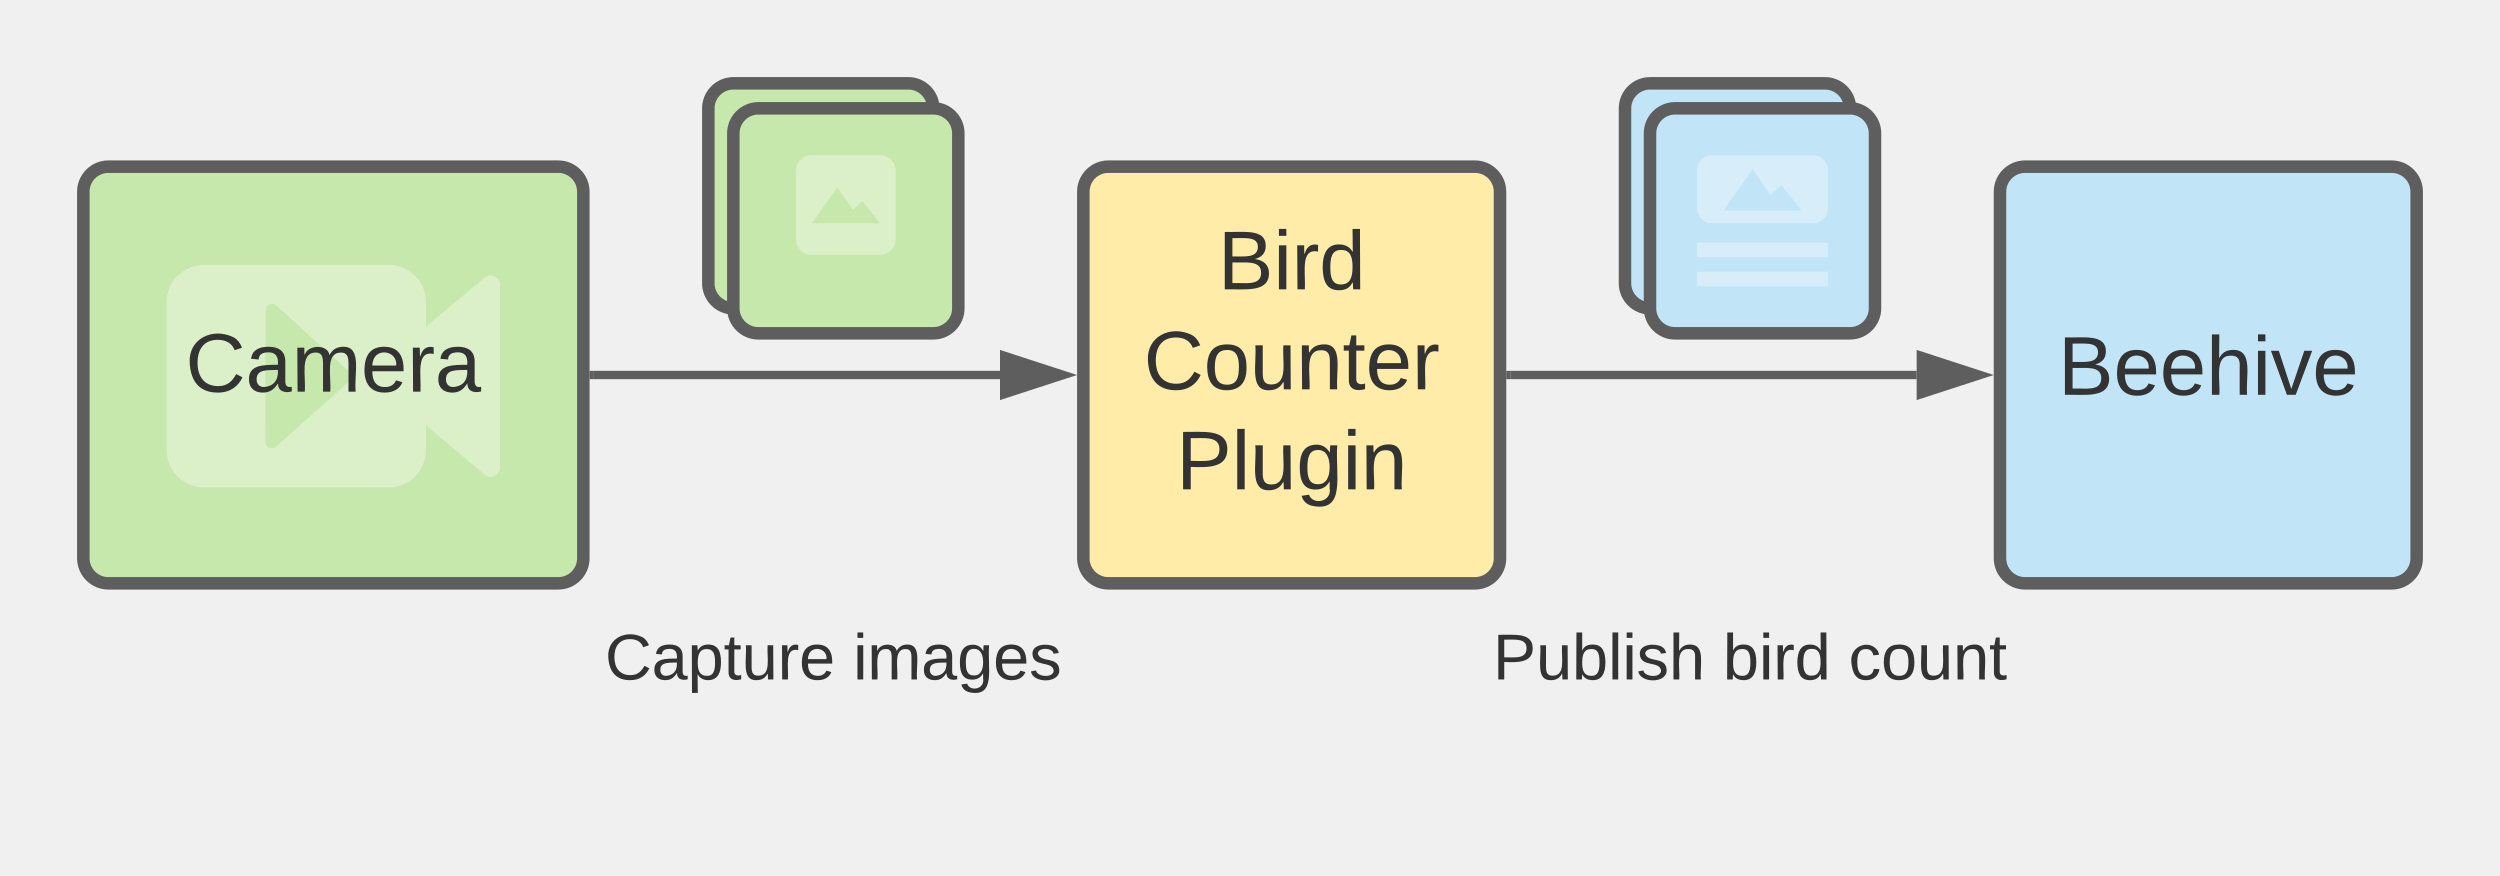
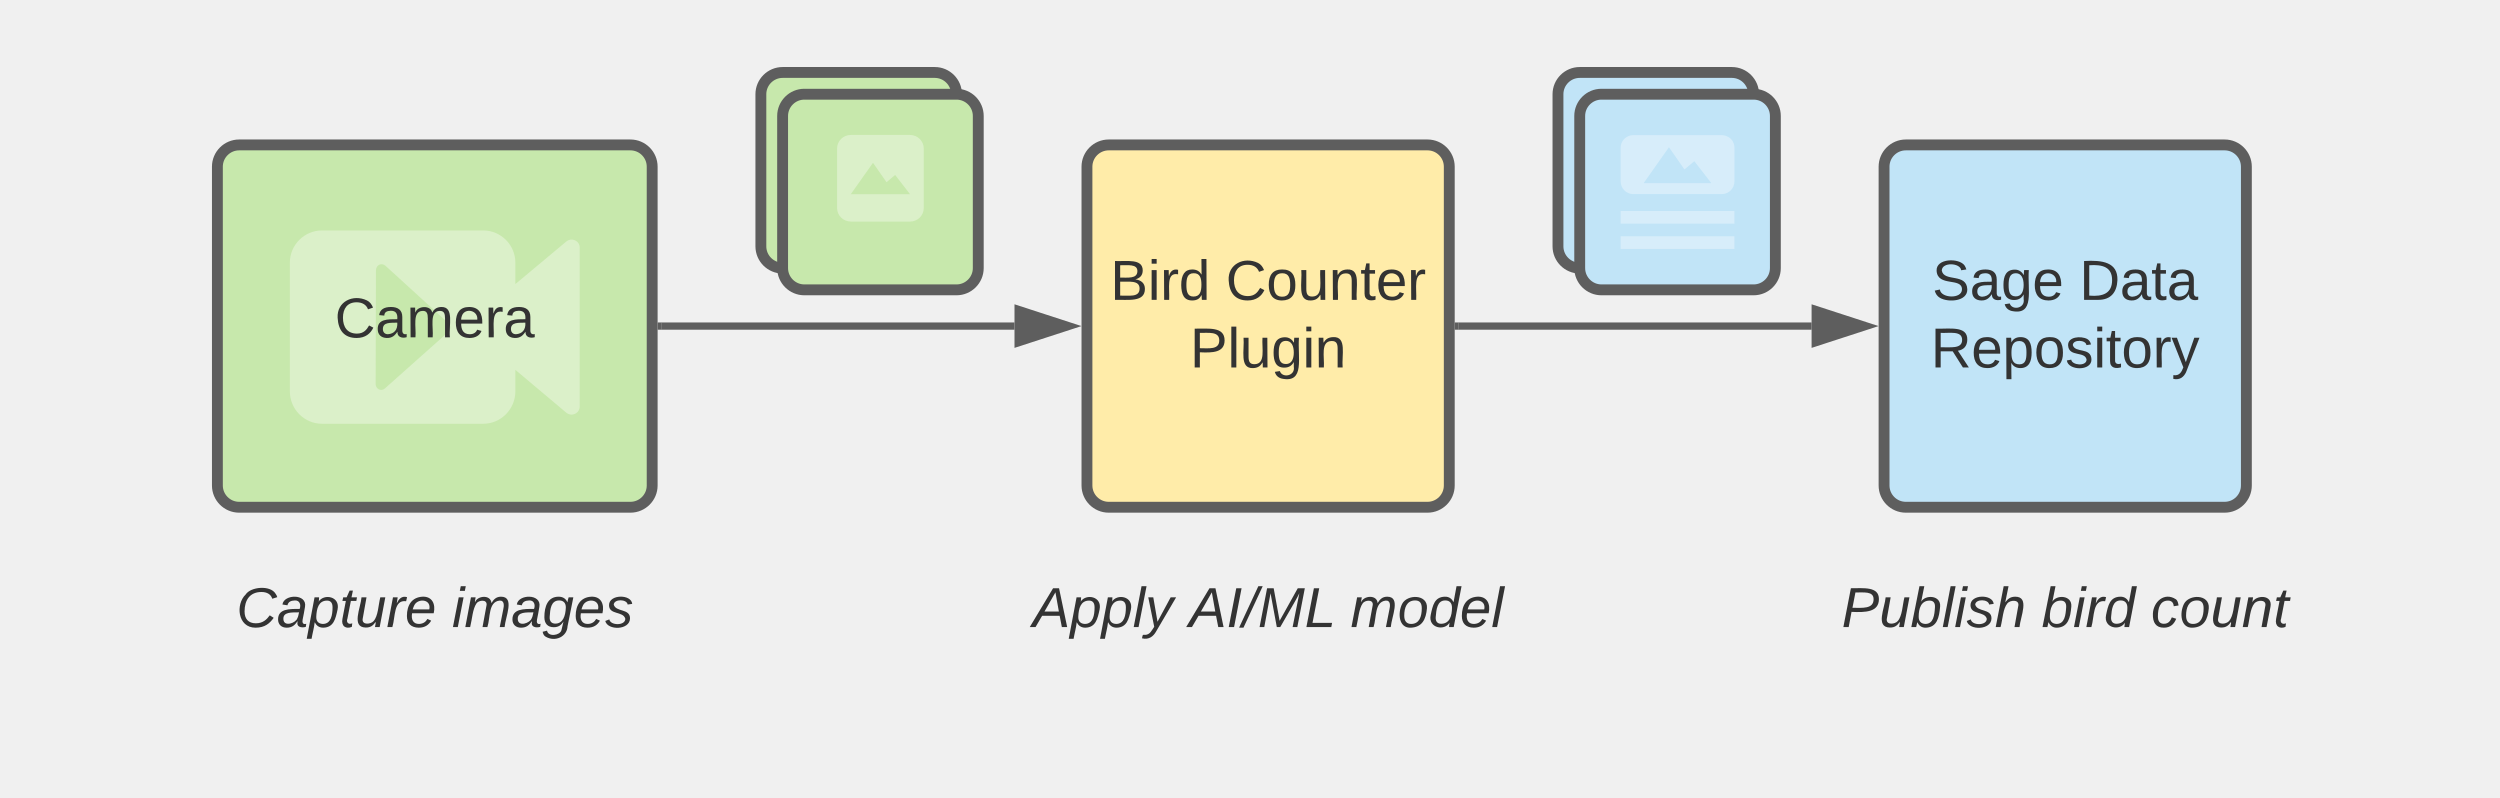
- <svg xmlns="http://www.w3.org/2000/svg" xmlns:ns1="lucid" xmlns:xlink="http://www.w3.org/1999/xlink" width="600" height="210">
-   <g transform="translate(-560 -360)" ns1:page-tab-id="VD02umr5l-Hr">
+ <svg xmlns="http://www.w3.org/2000/svg" xmlns:ns1="lucid" xmlns:xlink="http://www.w3.org/1999/xlink" width="690" height="220">
+   <g transform="translate(-520 -360)" ns1:page-tab-id="VD02umr5l-Hr">
    <path d="M820 406c0-3.3 2.7-6 6-6h88c3.3 0 6 2.7 6 6v88c0 3.3-2.7 6-6 6h-88c-3.3 0-6-2.7-6-6z" stroke="#5e5e5e" stroke-width="3" fill="#ffeca9" />
-     <use xlink:href="#a" transform="matrix(1,0,0,1,825,405) translate(27.27778 24.4375)" />
-     <use xlink:href="#b" transform="matrix(1,0,0,1,825,405) translate(9.5 48.4375)" />
-     <use xlink:href="#c" transform="matrix(1,0,0,1,825,405) translate(17.27778 72.4375)" />
+     <use xlink:href="#a" transform="matrix(1,0,0,1,825,405) translate(1.444444 37.75694)" />
+     <use xlink:href="#b" transform="matrix(1,0,0,1,825,405) translate(33.33333 37.75694)" />
+     <use xlink:href="#c" transform="matrix(1,0,0,1,825,405) translate(23.43827 56.42361)" />
    <path d="M1040 406c0-3.3 2.7-6 6-6h88c3.3 0 6 2.7 6 6v88c0 3.3-2.7 6-6 6h-88c-3.3 0-6-2.7-6-6z" stroke="#5e5e5e" stroke-width="3" fill="#c1e4f7" />
-     <use xlink:href="#d" transform="matrix(1,0,0,1,1045,405) translate(8.916667 49.75)" />
+     <use xlink:href="#d" transform="matrix(1,0,0,1,1045,405) translate(8.29321 37.75694)" />
+     <use xlink:href="#e" transform="matrix(1,0,0,1,1045,405) translate(48.91049 37.75694)" />
+     <use xlink:href="#f" transform="matrix(1,0,0,1,1045,405) translate(7.904321 56.42361)" />
    <path d="M922.5 450h97.5" stroke="#5e5e5e" stroke-width="2" fill="none" />
    <path d="M922.53 451h-1.03v-2h1.03z" fill="#5e5e5e" />
    <path d="M1035.26 450l-14.26 4.64v-9.28z" stroke="#5e5e5e" stroke-width="2" fill="#5e5e5e" />
    <path d="M580 406c0-3.3 2.7-6 6-6h108c3.3 0 6 2.7 6 6v88c0 3.3-2.7 6-6 6H586c-3.3 0-6-2.7-6-6z" stroke="#5e5e5e" stroke-width="3" fill="#c7e8ac" />
    <path d="M676.32 426.64l-14.08 11.76v-5.92c0-4.88-4-8.88-8.88-8.88h-44.48c-4.88 0-8.88 4-8.88 8.88V468c0 4.96 4 8.96 8.88 8.96h44.48c4.88 0 8.88-4 8.88-8.96v-5.92l14.08 11.84c1.52 1.2 3.68.16 3.68-1.76v-43.84c0-1.84-2.16-2.88-3.68-1.68m-32.56 24.96l-17.52 15.6c-1.04.96-2.56.16-2.56-1.2l.08-31.44c.08-1.44 1.52-2.16 2.64-1.2l17.36 15.84c.72.64.72 1.76 0 2.4" fill="#dbf0c9" />
-     <use xlink:href="#e" transform="matrix(1,0,0,1,585,405) translate(19.52778 49)" />
+     <use xlink:href="#g" transform="matrix(1,0,0,1,585,405) translate(27.41049 48.11111)" />
    <path d="M702.5 450H800" stroke="#5e5e5e" stroke-width="2" fill="none" />
    <path d="M702.53 451h-1.03v-2h1.03z" fill="#5e5e5e" />
    <path d="M815.26 450L801 454.64v-9.28z" stroke="#5e5e5e" stroke-width="2" fill="#5e5e5e" />
    <path d="M730 386c0-3.3 2.7-6 6-6h42c3.3 0 6 2.7 6 6v42c0 3.3-2.7 6-6 6h-42c-3.3 0-6-2.7-6-6z" stroke="#5e5e5e" stroke-width="3" fill="#c7e8ac" />
    <path d="M736 392c0-3.3 2.7-6 6-6h42c3.3 0 6 2.7 6 6v42c0 3.3-2.7 6-6 6h-42c-3.3 0-6-2.7-6-6z" stroke="#5e5e5e" stroke-width="3" fill="#c7e8ac" />
    <path d="M754.8 421.16h16.36c2.1 0 3.8-1.67 3.8-3.77v-16.37c0-2.1-1.7-3.77-3.8-3.77H754.8c-2.07 0-3.77 1.66-3.77 3.77v16.36c0 2.1 1.7 3.76 3.78 3.76m6.13-16.22l3.74 5.37 2.38-2 4.1 5.3h-16.34l6.13-8.66z" fill="#dbf0c9" />
-     <path d="M660 496c0-3.3 2.7-6 6-6h188c3.3 0 6 2.7 6 6v48c0 3.3-2.7 6-6 6H666c-3.3 0-6-2.7-6-6z" stroke="#000" stroke-opacity="0" stroke-width="3" fill="#fff" fill-opacity="0" />
-     <use xlink:href="#f" transform="matrix(1,0,0,1,665,495) translate(40.20988 28.06944)" />
-     <use xlink:href="#g" transform="matrix(1,0,0,1,665,495) translate(99.75309 28.06944)" />
-     <path d="M880 496c0-3.3 2.7-6 6-6h188c3.3 0 6 2.7 6 6v48c0 3.3-2.7 6-6 6H886c-3.3 0-6-2.7-6-6z" stroke="#000" stroke-opacity="0" stroke-width="3" fill="#fff" fill-opacity="0" />
-     <use xlink:href="#h" transform="matrix(1,0,0,1,885,495) translate(33.2963 28.06944)" />
-     <use xlink:href="#i" transform="matrix(1,0,0,1,885,495) translate(88.51852 28.06944)" />
-     <use xlink:href="#j" transform="matrix(1,0,0,1,885,495) translate(118.679 28.06944)" />
+     <path d="M540 506c0-3.3 2.7-6 6-6h188c3.3 0 6 2.7 6 6v48c0 3.3-2.7 6-6 6H546c-3.3 0-6-2.7-6-6z" stroke="#000" stroke-opacity="0" stroke-width="3" fill="#fff" fill-opacity="0" />
+     <use xlink:href="#h" transform="matrix(1,0,0,1,545,505) translate(40.20988 28.06944)" />
+     <use xlink:href="#i" transform="matrix(1,0,0,1,545,505) translate(99.75309 28.06944)" />
+     <path d="M990 506c0-3.3 2.7-6 6-6h188c3.3 0 6 2.7 6 6v48c0 3.3-2.7 6-6 6H996c-3.3 0-6-2.7-6-6z" stroke="#000" stroke-opacity="0" stroke-width="3" fill="#fff" fill-opacity="0" />
+     <use xlink:href="#j" transform="matrix(1,0,0,1,995,505) translate(33.2963 28.06944)" />
+     <use xlink:href="#k" transform="matrix(1,0,0,1,995,505) translate(88.51852 28.06944)" />
+     <use xlink:href="#l" transform="matrix(1,0,0,1,995,505) translate(118.679 28.06944)" />
    <path d="M950 386c0-3.3 2.7-6 6-6h42c3.3 0 6 2.7 6 6v42c0 3.3-2.7 6-6 6h-42c-3.3 0-6-2.7-6-6z" stroke="#5e5e5e" stroke-width="3" fill="#c1e4f7" />
    <path d="M956 392c0-3.3 2.7-6 6-6h42c3.3 0 6 2.7 6 6v42c0 3.3-2.7 6-6 6h-42c-3.3 0-6-2.7-6-6z" stroke="#5e5e5e" stroke-width="3" fill="#c1e4f7" />
    <path d="M967.3 418.24h31.4v3.5h-31.4v-3.5zm0 6.97h31.4v3.5h-31.4v-3.5zm29.64-27.43c-.5-.3-1.1-.48-1.73-.48h-24.44c-.6 0-1.2.16-1.7.47-1.05.58-1.77 1.7-1.77 3.02v9.28c0 1.93 1.56 3.5 3.46 3.5h24.45c1.94 0 3.5-1.57 3.5-3.5v-9.3c0-1.3-.7-2.43-1.76-3m-23.3 12.77l6.98-9.9 4.28 6.13 2.72-2.28 4.7 6.05h-18.67z" fill="#d7edfa" />
+     <path d="M770 506c0-3.3 2.7-6 6-6h188c3.3 0 6 2.7 6 6v48c0 3.3-2.7 6-6 6H776c-3.3 0-6-2.7-6-6z" stroke="#000" stroke-opacity="0" stroke-width="3" fill="#fff" fill-opacity="0" />
+     <g>
+       <use xlink:href="#m" transform="matrix(1,0,0,1,775,505) translate(29.99074 28.06944)" />
+       <use xlink:href="#n" transform="matrix(1,0,0,1,775,505) translate(73.15741 28.06944)" />
+       <use xlink:href="#o" transform="matrix(1,0,0,1,775,505) translate(117.75 28.06944)" />
+     </g>
    <defs>
-       <path fill="#333" d="M160-131c35 5 61 23 61 61C221 17 115-2 30 0v-248c76 3 177-17 177 60 0 33-19 50-47 57zm-97-11c50-1 110 9 110-42 0-47-63-36-110-37v79zm0 115c55-2 124 14 124-45 0-56-70-42-124-44v89" id="k" />
-       <path fill="#333" d="M24-231v-30h32v30H24zM24 0v-190h32V0H24" id="l" />
-       <path fill="#333" d="M114-163C36-179 61-72 57 0H25l-1-190h30c1 12-1 29 2 39 6-27 23-49 58-41v29" id="m" />
-       <path fill="#333" d="M85-194c31 0 48 13 60 33l-1-100h32l1 261h-30c-2-10 0-23-3-31C134-8 116 4 85 4 32 4 16-35 15-94c0-66 23-100 70-100zm9 24c-40 0-46 34-46 75 0 40 6 74 45 74 42 0 51-32 51-76 0-42-9-74-50-73" id="n" />
+       <path fill="#333" d="M160-131c35 5 61 23 61 61C221 17 115-2 30 0v-248c76 3 177-17 177 60 0 33-19 50-47 57zm-97-11c50-1 110 9 110-42 0-47-63-36-110-37v79zm0 115c55-2 124 14 124-45 0-56-70-42-124-44v89" id="p" />
+       <path fill="#333" d="M24-231v-30h32v30H24zM24 0v-190h32V0H24" id="q" />
+       <path fill="#333" d="M114-163C36-179 61-72 57 0H25l-1-190h30c1 12-1 29 2 39 6-27 23-49 58-41v29" id="r" />
+       <path fill="#333" d="M85-194c31 0 48 13 60 33l-1-100h32l1 261h-30c-2-10 0-23-3-31C134-8 116 4 85 4 32 4 16-35 15-94c0-66 23-100 70-100zm9 24c-40 0-46 34-46 75 0 40 6 74 45 74 42 0 51-32 51-76 0-42-9-74-50-73" id="s" />
      <g id="a">
-         <use transform="matrix(0.05555556,0,0,0.05555556,0,0)" xlink:href="#k" />
-         <use transform="matrix(0.05555556,0,0,0.05555556,13.33333,0)" xlink:href="#l" />
-         <use transform="matrix(0.05555556,0,0,0.05555556,17.72222,0)" xlink:href="#m" />
-         <use transform="matrix(0.05555556,0,0,0.05555556,24.33333,0)" xlink:href="#n" />
-       </g>
-       <path fill="#333" d="M212-179c-10-28-35-45-73-45-59 0-87 40-87 99 0 60 29 101 89 101 43 0 62-24 78-52l27 14C228-24 195 4 139 4 59 4 22-46 18-125c-6-104 99-153 187-111 19 9 31 26 39 46" id="o" />
-       <path fill="#333" d="M100-194c62-1 85 37 85 99 1 63-27 99-86 99S16-35 15-95c0-66 28-99 85-99zM99-20c44 1 53-31 53-75 0-43-8-75-51-75s-53 32-53 75 10 74 51 75" id="p" />
-       <path fill="#333" d="M84 4C-5 8 30-112 23-190h32v120c0 31 7 50 39 49 72-2 45-101 50-169h31l1 190h-30c-1-10 1-25-2-33-11 22-28 36-60 37" id="q" />
-       <path fill="#333" d="M117-194c89-4 53 116 60 194h-32v-121c0-31-8-49-39-48C34-167 62-67 57 0H25l-1-190h30c1 10-1 24 2 32 11-22 29-35 61-36" id="r" />
-       <path fill="#333" d="M59-47c-2 24 18 29 38 22v24C64 9 27 4 27-40v-127H5v-23h24l9-43h21v43h35v23H59v120" id="s" />
-       <path fill="#333" d="M100-194c63 0 86 42 84 106H49c0 40 14 67 53 68 26 1 43-12 49-29l28 8c-11 28-37 45-77 45C44 4 14-33 15-96c1-61 26-98 85-98zm52 81c6-60-76-77-97-28-3 7-6 17-6 28h103" id="t" />
+         <use transform="matrix(0.04320988,0,0,0.04320988,0,0)" xlink:href="#p" />
+         <use transform="matrix(0.04320988,0,0,0.04320988,10.37037,0)" xlink:href="#q" />
+         <use transform="matrix(0.04320988,0,0,0.04320988,13.78395,0)" xlink:href="#r" />
+         <use transform="matrix(0.04320988,0,0,0.04320988,18.92593,0)" xlink:href="#s" />
+       </g>
+       <path fill="#333" d="M212-179c-10-28-35-45-73-45-59 0-87 40-87 99 0 60 29 101 89 101 43 0 62-24 78-52l27 14C228-24 195 4 139 4 59 4 22-46 18-125c-6-104 99-153 187-111 19 9 31 26 39 46" id="t" />
+       <path fill="#333" d="M100-194c62-1 85 37 85 99 1 63-27 99-86 99S16-35 15-95c0-66 28-99 85-99zM99-20c44 1 53-31 53-75 0-43-8-75-51-75s-53 32-53 75 10 74 51 75" id="u" />
+       <path fill="#333" d="M84 4C-5 8 30-112 23-190h32v120c0 31 7 50 39 49 72-2 45-101 50-169h31l1 190h-30c-1-10 1-25-2-33-11 22-28 36-60 37" id="v" />
+       <path fill="#333" d="M117-194c89-4 53 116 60 194h-32v-121c0-31-8-49-39-48C34-167 62-67 57 0H25l-1-190h30c1 10-1 24 2 32 11-22 29-35 61-36" id="w" />
+       <path fill="#333" d="M59-47c-2 24 18 29 38 22v24C64 9 27 4 27-40v-127H5v-23h24l9-43h21v43h35v23H59v120" id="x" />
+       <path fill="#333" d="M100-194c63 0 86 42 84 106H49c0 40 14 67 53 68 26 1 43-12 49-29l28 8c-11 28-37 45-77 45C44 4 14-33 15-96c1-61 26-98 85-98zm52 81c6-60-76-77-97-28-3 7-6 17-6 28h103" id="y" />
      <g id="b">
-         <use transform="matrix(0.05555556,0,0,0.05555556,0,0)" xlink:href="#o" />
-         <use transform="matrix(0.05555556,0,0,0.05555556,14.38889,0)" xlink:href="#p" />
-         <use transform="matrix(0.05555556,0,0,0.05555556,25.5,0)" xlink:href="#q" />
-         <use transform="matrix(0.05555556,0,0,0.05555556,36.61111,0)" xlink:href="#r" />
-         <use transform="matrix(0.05555556,0,0,0.05555556,47.72222,0)" xlink:href="#s" />
-         <use transform="matrix(0.05555556,0,0,0.05555556,53.27778,0)" xlink:href="#t" />
-         <use transform="matrix(0.05555556,0,0,0.05555556,64.38889,0)" xlink:href="#m" />
-       </g>
-       <path fill="#333" d="M30-248c87 1 191-15 191 75 0 78-77 80-158 76V0H30v-248zm33 125c57 0 124 11 124-50 0-59-68-47-124-48v98" id="u" />
-       <path fill="#333" d="M24 0v-261h32V0H24" id="v" />
-       <path fill="#333" d="M177-190C167-65 218 103 67 71c-23-6-38-20-44-43l32-5c15 47 100 32 89-28v-30C133-14 115 1 83 1 29 1 15-40 15-95c0-56 16-97 71-98 29-1 48 16 59 35 1-10 0-23 2-32h30zM94-22c36 0 50-32 50-73 0-42-14-75-50-75-39 0-46 34-46 75s6 73 46 73" id="w" />
+         <use transform="matrix(0.04320988,0,0,0.04320988,0,0)" xlink:href="#t" />
+         <use transform="matrix(0.04320988,0,0,0.04320988,11.19136,0)" xlink:href="#u" />
+         <use transform="matrix(0.04320988,0,0,0.04320988,19.83333,0)" xlink:href="#v" />
+         <use transform="matrix(0.04320988,0,0,0.04320988,28.47531,0)" xlink:href="#w" />
+         <use transform="matrix(0.04320988,0,0,0.04320988,37.11728,0)" xlink:href="#x" />
+         <use transform="matrix(0.04320988,0,0,0.04320988,41.43827,0)" xlink:href="#y" />
+         <use transform="matrix(0.04320988,0,0,0.04320988,50.08025,0)" xlink:href="#r" />
+       </g>
+       <path fill="#333" d="M30-248c87 1 191-15 191 75 0 78-77 80-158 76V0H30v-248zm33 125c57 0 124 11 124-50 0-59-68-47-124-48v98" id="z" />
+       <path fill="#333" d="M24 0v-261h32V0H24" id="A" />
+       <path fill="#333" d="M177-190C167-65 218 103 67 71c-23-6-38-20-44-43l32-5c15 47 100 32 89-28v-30C133-14 115 1 83 1 29 1 15-40 15-95c0-56 16-97 71-98 29-1 48 16 59 35 1-10 0-23 2-32h30zM94-22c36 0 50-32 50-73 0-42-14-75-50-75-39 0-46 34-46 75s6 73 46 73" id="B" />
      <g id="c">
-         <use transform="matrix(0.05555556,0,0,0.05555556,0,0)" xlink:href="#u" />
-         <use transform="matrix(0.05555556,0,0,0.05555556,13.33333,0)" xlink:href="#v" />
-         <use transform="matrix(0.05555556,0,0,0.05555556,17.72222,0)" xlink:href="#q" />
-         <use transform="matrix(0.05555556,0,0,0.05555556,28.83333,0)" xlink:href="#w" />
-         <use transform="matrix(0.05555556,0,0,0.05555556,39.94444,0)" xlink:href="#l" />
-         <use transform="matrix(0.05555556,0,0,0.05555556,44.33333,0)" xlink:href="#r" />
-       </g>
-       <path fill="#333" d="M106-169C34-169 62-67 57 0H25v-261h32l-1 103c12-21 28-36 61-36 89 0 53 116 60 194h-32v-121c2-32-8-49-39-48" id="x" />
-       <path fill="#333" d="M108 0H70L1-190h34L89-25l56-165h34" id="y" />
+         <use transform="matrix(0.04320988,0,0,0.04320988,0,0)" xlink:href="#z" />
+         <use transform="matrix(0.04320988,0,0,0.04320988,10.37037,0)" xlink:href="#A" />
+         <use transform="matrix(0.04320988,0,0,0.04320988,13.78395,0)" xlink:href="#v" />
+         <use transform="matrix(0.04320988,0,0,0.04320988,22.42593,0)" xlink:href="#B" />
+         <use transform="matrix(0.04320988,0,0,0.04320988,31.0679,0)" xlink:href="#q" />
+         <use transform="matrix(0.04320988,0,0,0.04320988,34.48148,0)" xlink:href="#w" />
+       </g>
+       <path fill="#333" d="M185-189c-5-48-123-54-124 2 14 75 158 14 163 119 3 78-121 87-175 55-17-10-28-26-33-46l33-7c5 56 141 63 141-1 0-78-155-14-162-118-5-82 145-84 179-34 5 7 8 16 11 25" id="C" />
+       <path fill="#333" d="M141-36C126-15 110 5 73 4 37 3 15-17 15-53c-1-64 63-63 125-63 3-35-9-54-41-54-24 1-41 7-42 31l-33-3c5-37 33-52 76-52 45 0 72 20 72 64v82c-1 20 7 32 28 27v20c-31 9-61-2-59-35zM48-53c0 20 12 33 32 33 41-3 63-29 60-74-43 2-92-5-92 41" id="D" />
      <g id="d">
-         <use transform="matrix(0.05555556,0,0,0.05555556,0,0)" xlink:href="#k" />
-         <use transform="matrix(0.05555556,0,0,0.05555556,13.33333,0)" xlink:href="#t" />
-         <use transform="matrix(0.05555556,0,0,0.05555556,24.44444,0)" xlink:href="#t" />
-         <use transform="matrix(0.05555556,0,0,0.05555556,35.55556,0)" xlink:href="#x" />
-         <use transform="matrix(0.05555556,0,0,0.05555556,46.66667,0)" xlink:href="#l" />
-         <use transform="matrix(0.05555556,0,0,0.05555556,51.05556,0)" xlink:href="#y" />
-         <use transform="matrix(0.05555556,0,0,0.05555556,61.05556,0)" xlink:href="#t" />
-       </g>
-       <path fill="#333" d="M141-36C126-15 110 5 73 4 37 3 15-17 15-53c-1-64 63-63 125-63 3-35-9-54-41-54-24 1-41 7-42 31l-33-3c5-37 33-52 76-52 45 0 72 20 72 64v82c-1 20 7 32 28 27v20c-31 9-61-2-59-35zM48-53c0 20 12 33 32 33 41-3 63-29 60-74-43 2-92-5-92 41" id="z" />
-       <path fill="#333" d="M210-169c-67 3-38 105-44 169h-31v-121c0-29-5-50-35-48C34-165 62-65 56 0H25l-1-190h30c1 10-1 24 2 32 10-44 99-50 107 0 11-21 27-35 58-36 85-2 47 119 55 194h-31v-121c0-29-5-49-35-48" id="A" />
+         <use transform="matrix(0.04320988,0,0,0.04320988,0,0)" xlink:href="#C" />
+         <use transform="matrix(0.04320988,0,0,0.04320988,10.37037,0)" xlink:href="#D" />
+         <use transform="matrix(0.04320988,0,0,0.04320988,19.01235,0)" xlink:href="#B" />
+         <use transform="matrix(0.04320988,0,0,0.04320988,27.65432,0)" xlink:href="#y" />
+       </g>
+       <path fill="#333" d="M30-248c118-7 216 8 213 122C240-48 200 0 122 0H30v-248zM63-27c89 8 146-16 146-99s-60-101-146-95v194" id="E" />
      <g id="e">
-         <use transform="matrix(0.05555556,0,0,0.05555556,0,0)" xlink:href="#o" />
-         <use transform="matrix(0.05555556,0,0,0.05555556,14.38889,0)" xlink:href="#z" />
-         <use transform="matrix(0.05555556,0,0,0.05555556,25.5,0)" xlink:href="#A" />
-         <use transform="matrix(0.05555556,0,0,0.05555556,42.11111,0)" xlink:href="#t" />
-         <use transform="matrix(0.05555556,0,0,0.05555556,53.22222,0)" xlink:href="#m" />
-         <use transform="matrix(0.05555556,0,0,0.05555556,59.83333,0)" xlink:href="#z" />
-       </g>
-       <path fill="#333" d="M115-194c55 1 70 41 70 98S169 2 115 4C84 4 66-9 55-30l1 105H24l-1-265h31l2 30c10-21 28-34 59-34zm-8 174c40 0 45-34 45-75s-6-73-45-74c-42 0-51 32-51 76 0 43 10 73 51 73" id="B" />
+         <use transform="matrix(0.04320988,0,0,0.04320988,0,0)" xlink:href="#E" />
+         <use transform="matrix(0.04320988,0,0,0.04320988,11.19136,0)" xlink:href="#D" />
+         <use transform="matrix(0.04320988,0,0,0.04320988,19.83333,0)" xlink:href="#x" />
+         <use transform="matrix(0.04320988,0,0,0.04320988,24.15432,0)" xlink:href="#D" />
+       </g>
+       <path fill="#333" d="M233-177c-1 41-23 64-60 70L243 0h-38l-65-103H63V0H30v-248c88 3 205-21 203 71zM63-129c60-2 137 13 137-47 0-61-80-42-137-45v92" id="F" />
+       <path fill="#333" d="M115-194c55 1 70 41 70 98S169 2 115 4C84 4 66-9 55-30l1 105H24l-1-265h31l2 30c10-21 28-34 59-34zm-8 174c40 0 45-34 45-75s-6-73-45-74c-42 0-51 32-51 76 0 43 10 73 51 73" id="G" />
+       <path fill="#333" d="M135-143c-3-34-86-38-87 0 15 53 115 12 119 90S17 21 10-45l28-5c4 36 97 45 98 0-10-56-113-15-118-90-4-57 82-63 122-42 12 7 21 19 24 35" id="H" />
+       <path fill="#333" d="M179-190L93 31C79 59 56 82 12 73V49c39 6 53-20 64-50L1-190h34L92-34l54-156h33" id="I" />
      <g id="f">
-         <use transform="matrix(0.04320988,0,0,0.04320988,0,0)" xlink:href="#o" />
-         <use transform="matrix(0.04320988,0,0,0.04320988,11.19136,0)" xlink:href="#z" />
-         <use transform="matrix(0.04320988,0,0,0.04320988,19.83333,0)" xlink:href="#B" />
-         <use transform="matrix(0.04320988,0,0,0.04320988,28.47531,0)" xlink:href="#s" />
-         <use transform="matrix(0.04320988,0,0,0.04320988,32.7963,0)" xlink:href="#q" />
-         <use transform="matrix(0.04320988,0,0,0.04320988,41.43827,0)" xlink:href="#m" />
-         <use transform="matrix(0.04320988,0,0,0.04320988,46.58025,0)" xlink:href="#t" />
-       </g>
-       <path fill="#333" d="M135-143c-3-34-86-38-87 0 15 53 115 12 119 90S17 21 10-45l28-5c4 36 97 45 98 0-10-56-113-15-118-90-4-57 82-63 122-42 12 7 21 19 24 35" id="C" />
+         <use transform="matrix(0.04320988,0,0,0.04320988,0,0)" xlink:href="#F" />
+         <use transform="matrix(0.04320988,0,0,0.04320988,11.19136,0)" xlink:href="#y" />
+         <use transform="matrix(0.04320988,0,0,0.04320988,19.83333,0)" xlink:href="#G" />
+         <use transform="matrix(0.04320988,0,0,0.04320988,28.47531,0)" xlink:href="#u" />
+         <use transform="matrix(0.04320988,0,0,0.04320988,37.11728,0)" xlink:href="#H" />
+         <use transform="matrix(0.04320988,0,0,0.04320988,44.89506,0)" xlink:href="#q" />
+         <use transform="matrix(0.04320988,0,0,0.04320988,48.30864,0)" xlink:href="#x" />
+         <use transform="matrix(0.04320988,0,0,0.04320988,52.62963,0)" xlink:href="#u" />
+         <use transform="matrix(0.04320988,0,0,0.04320988,61.2716,0)" xlink:href="#r" />
+         <use transform="matrix(0.04320988,0,0,0.04320988,66.41358,0)" xlink:href="#I" />
+       </g>
+       <path fill="#333" d="M210-169c-67 3-38 105-44 169h-31v-121c0-29-5-50-35-48C34-165 62-65 56 0H25l-1-190h30c1 10-1 24 2 32 10-44 99-50 107 0 11-21 27-35 58-36 85-2 47 119 55 194h-31v-121c0-29-5-49-35-48" id="J" />
      <g id="g">
-         <use transform="matrix(0.04320988,0,0,0.04320988,0,0)" xlink:href="#l" />
-         <use transform="matrix(0.04320988,0,0,0.04320988,3.41358,0)" xlink:href="#A" />
-         <use transform="matrix(0.04320988,0,0,0.04320988,16.33333,0)" xlink:href="#z" />
-         <use transform="matrix(0.04320988,0,0,0.04320988,24.97531,0)" xlink:href="#w" />
-         <use transform="matrix(0.04320988,0,0,0.04320988,33.61728,0)" xlink:href="#t" />
-         <use transform="matrix(0.04320988,0,0,0.04320988,42.25926,0)" xlink:href="#C" />
-       </g>
-       <path fill="#333" d="M115-194c53 0 69 39 70 98 0 66-23 100-70 100C84 3 66-7 56-30L54 0H23l1-261h32v101c10-23 28-34 59-34zm-8 174c40 0 45-34 45-75 0-40-5-75-45-74-42 0-51 32-51 76 0 43 10 73 51 73" id="D" />
+         <use transform="matrix(0.04320988,0,0,0.04320988,0,0)" xlink:href="#t" />
+         <use transform="matrix(0.04320988,0,0,0.04320988,11.19136,0)" xlink:href="#D" />
+         <use transform="matrix(0.04320988,0,0,0.04320988,19.83333,0)" xlink:href="#J" />
+         <use transform="matrix(0.04320988,0,0,0.04320988,32.75309,0)" xlink:href="#y" />
+         <use transform="matrix(0.04320988,0,0,0.04320988,41.39506,0)" xlink:href="#r" />
+         <use transform="matrix(0.04320988,0,0,0.04320988,46.53704,0)" xlink:href="#D" />
+       </g>
+       <path fill="#333" d="M125-24c46 0 70-25 89-51l25 16C214-24 183 4 123 4 8 4-5-146 60-208c32-50 158-61 191-5 5 7 9 14 11 22l-32 10c-9-28-33-43-69-43-74 0-108 51-108 125 0 46 24 75 72 75" id="K" />
+       <path fill="#333" d="M165-48c-4 18 1 34 23 27l-3 20c-29 8-62 0-52-35h-2C116-14 99 4 63 4 30 4 8-16 8-49c0-68 71-67 138-67 10-26 0-56-31-54-26 1-42 9-47 31l-32-5c8-67 160-71 144 15-5 28-9 54-15 81zM42-50c3 52 80 24 89-6 7-12 7-24 11-38-47 1-103-4-100 44" id="L" />
+       <path fill="#333" d="M67-162c32-53 139-36 121 50C175-51 163 2 97 4 68 4 52-11 42-31 38 6 28 39 22 75H-9l50-265h29c-1 10 0 20-3 28zm89 36c0-26-10-43-35-43-54 0-67 50-69 103-1 29 14 45 42 46 53 0 62-58 62-106" id="M" />
+       <path fill="#333" d="M51-54c-9 22 5 41 31 30L79-1C43 14 10-4 19-52l22-115H19l5-23h22l19-43h21l-9 43h35l-4 23H73" id="N" />
+       <path fill="#333" d="M67 3c-93-2-31-127-26-193h32L48-50c-3 39 53 32 70 12 30-34 30-101 43-152h32L157 0h-30c1-10 6-24 4-33-14 20-29 37-64 36" id="O" />
+       <path fill="#333" d="M66-151c12-25 30-51 66-40l-6 26C45-176 58-65 38 0H6l36-190h30" id="P" />
+       <path fill="#333" d="M111-194c62-3 86 47 72 106H45c-7 38 6 69 45 68 27-1 43-14 53-32l24 11C152-15 129 4 87 4 38 3 12-23 12-71c0-70 32-119 99-123zm44 81c14-66-71-72-95-28-4 8-8 17-11 28h106" id="Q" />
      <g id="h">
-         <use transform="matrix(0.04320988,0,0,0.04320988,0,0)" xlink:href="#u" />
-         <use transform="matrix(0.04320988,0,0,0.04320988,10.37037,0)" xlink:href="#q" />
-         <use transform="matrix(0.04320988,0,0,0.04320988,19.01235,0)" xlink:href="#D" />
-         <use transform="matrix(0.04320988,0,0,0.04320988,27.65432,0)" xlink:href="#v" />
-         <use transform="matrix(0.04320988,0,0,0.04320988,31.0679,0)" xlink:href="#l" />
-         <use transform="matrix(0.04320988,0,0,0.04320988,34.48148,0)" xlink:href="#C" />
-         <use transform="matrix(0.04320988,0,0,0.04320988,42.25926,0)" xlink:href="#x" />
-       </g>
+         <use transform="matrix(0.04320988,0,0,0.04320988,0,0)" xlink:href="#K" />
+         <use transform="matrix(0.04320988,0,0,0.04320988,11.19136,0)" xlink:href="#L" />
+         <use transform="matrix(0.04320988,0,0,0.04320988,19.83333,0)" xlink:href="#M" />
+         <use transform="matrix(0.04320988,0,0,0.04320988,28.47531,0)" xlink:href="#N" />
+         <use transform="matrix(0.04320988,0,0,0.04320988,32.7963,0)" xlink:href="#O" />
+         <use transform="matrix(0.04320988,0,0,0.04320988,41.43827,0)" xlink:href="#P" />
+         <use transform="matrix(0.04320988,0,0,0.04320988,46.58025,0)" xlink:href="#Q" />
+       </g>
+       <path fill="#333" d="M50-231l6-30h32l-6 30H50zM6 0l37-190h31L37 0H6" id="R" />
+       <path fill="#333" d="M248-111c6-24 9-61-24-58-72 9-57 108-77 169h-31l26-142c3-37-50-30-64-10C52-115 50-51 37 0H6l36-190h30c-1 10-6 24-4 32 13-43 101-52 105 5 13-22 29-41 61-41 90 0 28 129 23 194h-31" id="S" />
+       <path fill="#333" d="M103-194c29 0 47 14 56 36 2-11 5-23 8-32h30L160-5C157 61 82 97 21 62 9 55 4 45 1 30l28-7c7 42 83 31 92-3 4-16 9-38 13-55-13 20-29 36-62 36-40 0-60-25-60-64 0-71 23-131 91-131zm4 24c-53 0-58 54-61 104-2 27 10 44 36 44 49 0 65-50 67-102 1-29-15-46-42-46" id="T" />
+       <path fill="#333" d="M55-144c13 50 104 24 104 88C159 21 15 23 1-39l26-10c6 40 102 42 102-4-13-50-104-23-104-87 0-71 143-71 148-8l-29 4c-5-35-85-37-89 0" id="U" />
      <g id="i">
-         <use transform="matrix(0.04320988,0,0,0.04320988,0,0)" xlink:href="#D" />
-         <use transform="matrix(0.04320988,0,0,0.04320988,8.641975,0)" xlink:href="#l" />
-         <use transform="matrix(0.04320988,0,0,0.04320988,12.05556,0)" xlink:href="#m" />
-         <use transform="matrix(0.04320988,0,0,0.04320988,17.19753,0)" xlink:href="#n" />
-       </g>
-       <path fill="#333" d="M96-169c-40 0-48 33-48 73s9 75 48 75c24 0 41-14 43-38l32 2c-6 37-31 61-74 61-59 0-76-41-82-99-10-93 101-131 147-64 4 7 5 14 7 22l-32 3c-4-21-16-35-41-35" id="E" />
+         <use transform="matrix(0.04320988,0,0,0.04320988,0,0)" xlink:href="#R" />
+         <use transform="matrix(0.04320988,0,0,0.04320988,3.41358,0)" xlink:href="#S" />
+         <use transform="matrix(0.04320988,0,0,0.04320988,16.33333,0)" xlink:href="#L" />
+         <use transform="matrix(0.04320988,0,0,0.04320988,24.97531,0)" xlink:href="#T" />
+         <use transform="matrix(0.04320988,0,0,0.04320988,33.61728,0)" xlink:href="#Q" />
+         <use transform="matrix(0.04320988,0,0,0.04320988,42.25926,0)" xlink:href="#U" />
+       </g>
+       <path fill="#333" d="M238-179c0 84-86 86-175 82L45 0H11l48-248c82 0 179-12 179 69zm-34 1c0-53-64-42-116-43l-19 98c63 0 135 9 135-55" id="V" />
+       <path fill="#333" d="M68-162c25-46 127-43 121 31C183-60 169 1 98 4 69 5 53-11 43-31L36 0H5l52-261h31zm88 36c2-27-9-43-34-43-55 0-70 51-70 103 0 29 15 45 43 46 52 0 58-58 61-106" id="W" />
+       <path fill="#333" d="M6 0l50-261h32L37 0H6" id="X" />
+       <path fill="#333" d="M67-158c15-20 31-36 64-36 94 0 33 127 27 194h-32l25-140c3-38-53-32-70-12C52-117 51-51 37 0H6l51-261h31" id="Y" />
      <g id="j">
-         <use transform="matrix(0.04320988,0,0,0.04320988,0,0)" xlink:href="#E" />
-         <use transform="matrix(0.04320988,0,0,0.04320988,7.777778,0)" xlink:href="#p" />
-         <use transform="matrix(0.04320988,0,0,0.04320988,16.41975,0)" xlink:href="#q" />
-         <use transform="matrix(0.04320988,0,0,0.04320988,25.06173,0)" xlink:href="#r" />
-         <use transform="matrix(0.04320988,0,0,0.04320988,33.7037,0)" xlink:href="#s" />
+         <use transform="matrix(0.04320988,0,0,0.04320988,0,0)" xlink:href="#V" />
+         <use transform="matrix(0.04320988,0,0,0.04320988,10.37037,0)" xlink:href="#O" />
+         <use transform="matrix(0.04320988,0,0,0.04320988,19.01235,0)" xlink:href="#W" />
+         <use transform="matrix(0.04320988,0,0,0.04320988,27.65432,0)" xlink:href="#X" />
+         <use transform="matrix(0.04320988,0,0,0.04320988,31.0679,0)" xlink:href="#R" />
+         <use transform="matrix(0.04320988,0,0,0.04320988,34.48148,0)" xlink:href="#U" />
+         <use transform="matrix(0.04320988,0,0,0.04320988,42.25926,0)" xlink:href="#Y" />
+       </g>
+       <path fill="#333" d="M133-28C103 26-5 8 13-77c13-62 24-115 90-117 29-1 46 15 56 35l19-102h32L160 0h-30zM45-64c-2 27 10 43 35 43 54-1 69-50 69-103 0-29-15-46-42-46-53-1-58 58-62 106" id="Z" />
+       <g id="k">
+         <use transform="matrix(0.04320988,0,0,0.04320988,0,0)" xlink:href="#W" />
+         <use transform="matrix(0.04320988,0,0,0.04320988,8.641975,0)" xlink:href="#R" />
+         <use transform="matrix(0.04320988,0,0,0.04320988,12.05556,0)" xlink:href="#P" />
+         <use transform="matrix(0.04320988,0,0,0.04320988,17.19753,0)" xlink:href="#Z" />
+       </g>
+       <path fill="#333" d="M44-68c0 29 11 47 38 47 30 0 42-19 51-41l28 9C148-21 126 4 82 4 31 4 10-29 12-85c3-77 74-140 146-93 12 8 15 23 18 40l-31 5c-1-22-13-36-36-36-52 0-65 49-65 101" id="aa" />
+       <path fill="#333" d="M30-147c31-64 166-65 159 27C183-49 158 1 86 4 9 8 1-88 30-147zM88-20c53 0 68-48 68-100 0-31-11-51-44-50-52 1-68 46-68 97 0 32 13 53 44 53" id="ab" />
+       <path fill="#333" d="M67-158c22-48 132-52 116 29L158 0h-32l25-140c3-38-53-32-70-12C52-117 51-52 38 0H6l36-190h30" id="ac" />
+       <g id="l">
+         <use transform="matrix(0.04320988,0,0,0.04320988,0,0)" xlink:href="#aa" />
+         <use transform="matrix(0.04320988,0,0,0.04320988,7.777778,0)" xlink:href="#ab" />
+         <use transform="matrix(0.04320988,0,0,0.04320988,16.41975,0)" xlink:href="#O" />
+         <use transform="matrix(0.04320988,0,0,0.04320988,25.06173,0)" xlink:href="#ac" />
+         <use transform="matrix(0.04320988,0,0,0.04320988,33.7037,0)" xlink:href="#N" />
+       </g>
+       <path fill="#333" d="M187 0l-14-72H61L19 0h-37l149-248h38L221 0h-34zm-19-99l-22-123L76-99h92" id="ad" />
+       <path fill="#333" d="M198-190L69 30C53 58 25 83-20 72c4-11-1-27 19-22 33-1 43-29 59-52L20-190h32L79-34l84-156h35" id="ae" />
+       <g id="m">
+         <use transform="matrix(0.04320988,0,0,0.04320988,0,0)" xlink:href="#ad" />
+         <use transform="matrix(0.04320988,0,0,0.04320988,10.37037,0)" xlink:href="#M" />
+         <use transform="matrix(0.04320988,0,0,0.04320988,19.01235,0)" xlink:href="#M" />
+         <use transform="matrix(0.04320988,0,0,0.04320988,27.65432,0)" xlink:href="#X" />
+         <use transform="matrix(0.04320988,0,0,0.04320988,31.0679,0)" xlink:href="#ae" />
+       </g>
+       <path fill="#333" d="M14 0l48-248h34L48 0H14" id="af" />
+       <path fill="#333" d="M-20 4l123-265h28L8 4h-28" id="ag" />
+       <path fill="#333" d="M222 0l43-216c-8 16-17 34-26 49L143 0h-22L81-216 41 0H11l48-248h42l38 208 116-208h45L252 0h-30" id="ah" />
+       <path fill="#333" d="M11 0l48-248h34L50-27h125l-5 27H11" id="ai" />
+       <g id="n">
+         <use transform="matrix(0.04320988,0,0,0.04320988,0,0)" xlink:href="#ad" />
+         <use transform="matrix(0.04320988,0,0,0.04320988,10.37037,0)" xlink:href="#af" />
+         <use transform="matrix(0.04320988,0,0,0.04320988,14.69136,0)" xlink:href="#ag" />
+         <use transform="matrix(0.04320988,0,0,0.04320988,19.01235,0)" xlink:href="#ah" />
+         <use transform="matrix(0.04320988,0,0,0.04320988,31.9321,0)" xlink:href="#ai" />
+       </g>
+       <g id="o">
+         <use transform="matrix(0.04320988,0,0,0.04320988,0,0)" xlink:href="#S" />
+         <use transform="matrix(0.04320988,0,0,0.04320988,12.91975,0)" xlink:href="#ab" />
+         <use transform="matrix(0.04320988,0,0,0.04320988,21.56173,0)" xlink:href="#Z" />
+         <use transform="matrix(0.04320988,0,0,0.04320988,30.2037,0)" xlink:href="#Q" />
+         <use transform="matrix(0.04320988,0,0,0.04320988,38.84568,0)" xlink:href="#X" />
      </g>
    </defs>
  </g>
</svg>
